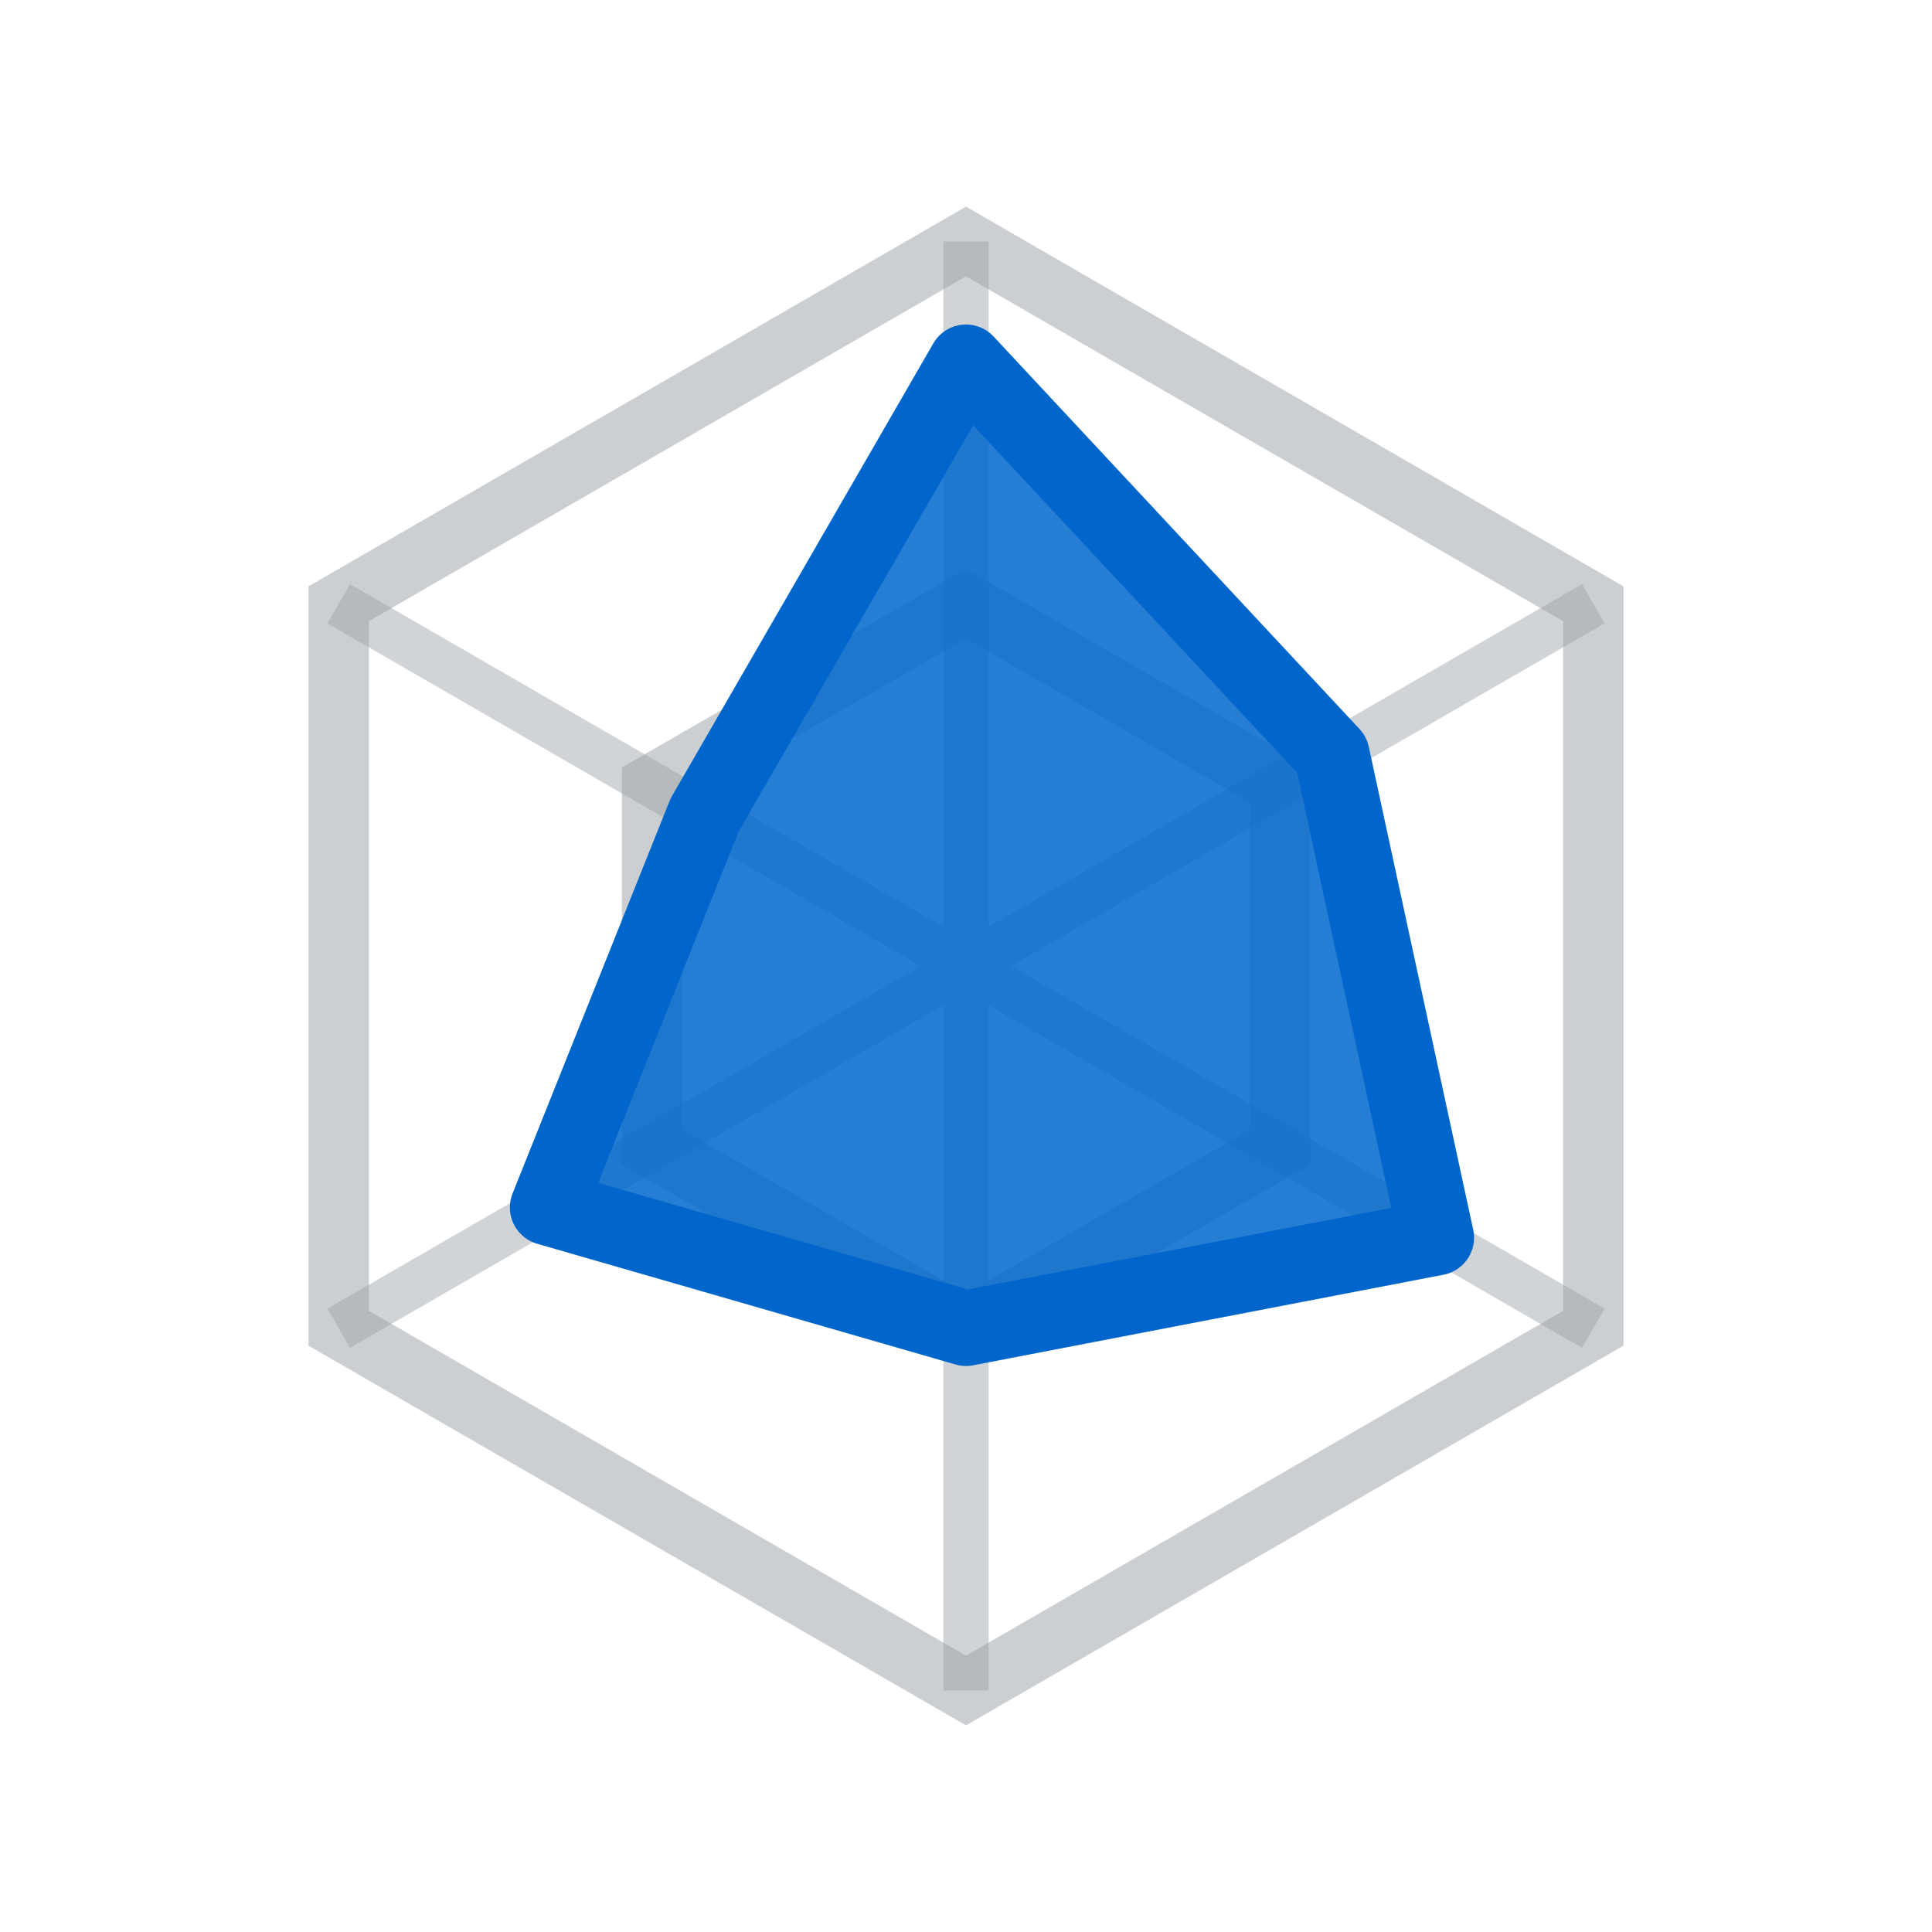
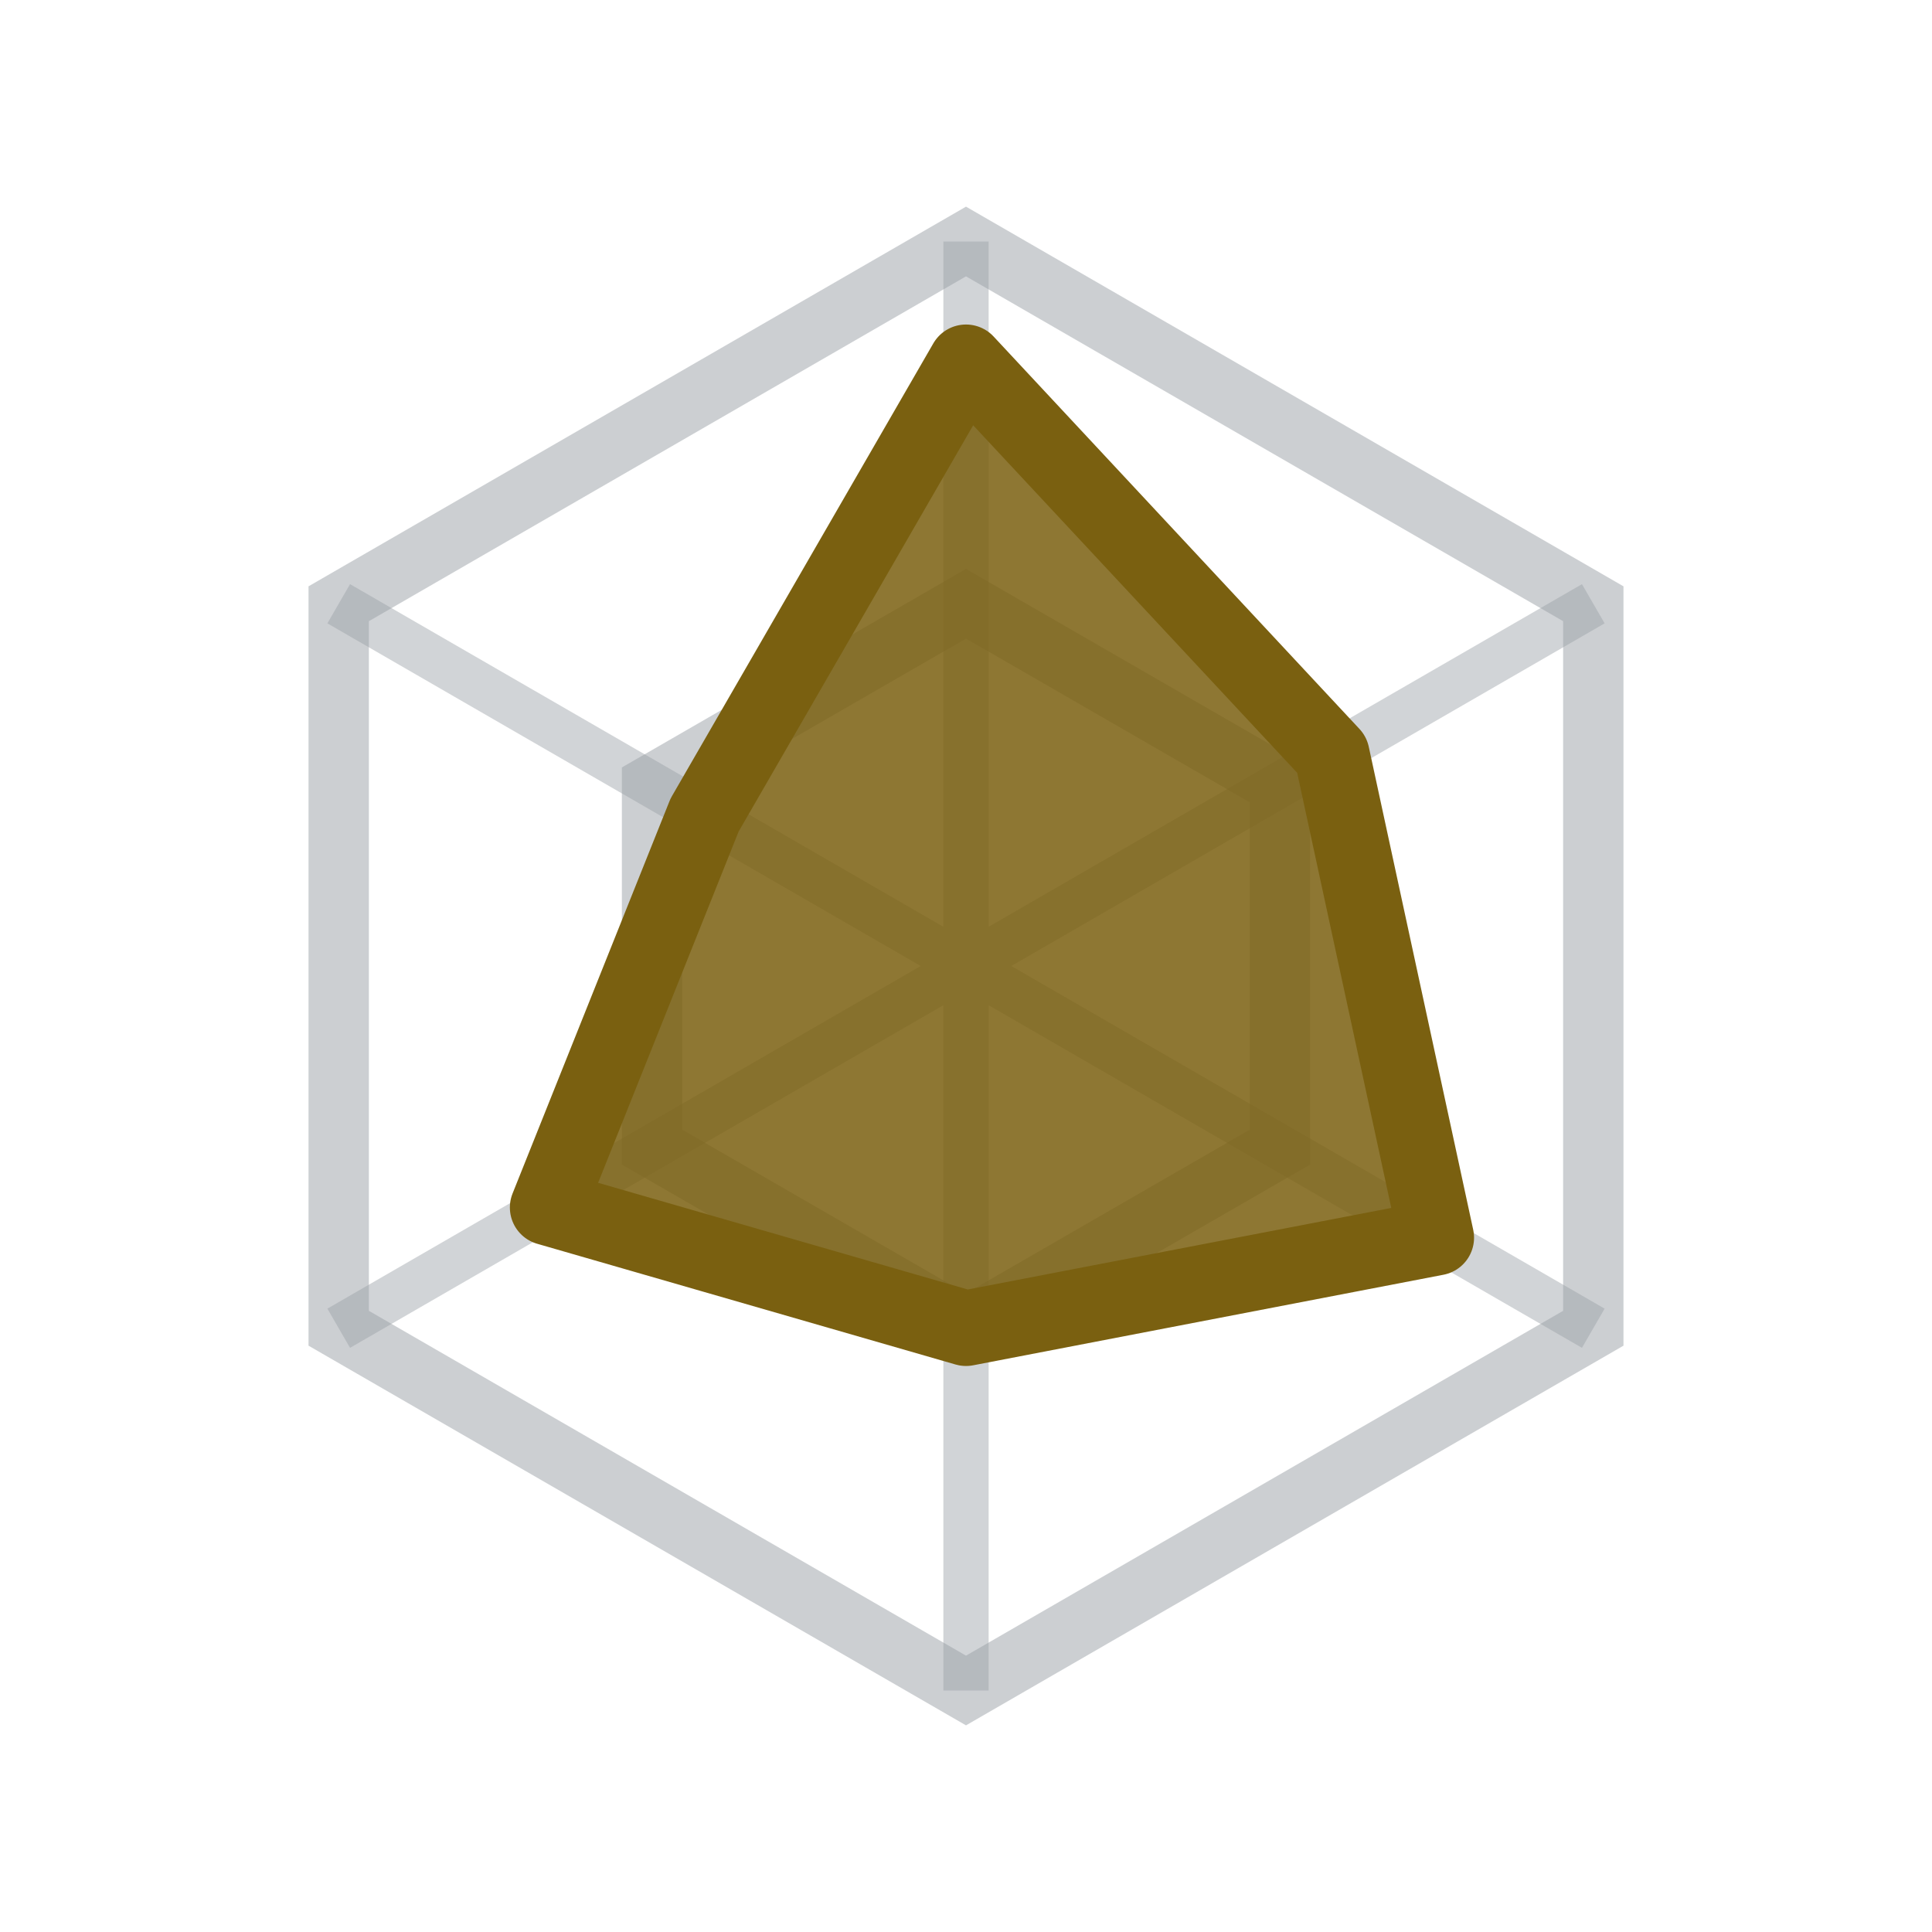
<svg xmlns="http://www.w3.org/2000/svg" viewBox="0 0 32 32" role="img" aria-label="analyze-stock-kpi composite-score radar">
  <style>
    .grid { fill: none; stroke: #9aa0a6; stroke-width: 1; opacity: 0.5; }
    .spokes { stroke: #9aa0a6; stroke-width: 0.75; opacity: 0.45; }
-     .data { fill: #0066cc; fill-opacity: 0.85; stroke: #0066cc; stroke-width: 1.25; stroke-linejoin: round; }
+     .data { fill: #7a6010; fill-opacity: 0.85; stroke: #7a6010; stroke-width: 1.25; stroke-linejoin: round; }
    @media (prefers-color-scheme: dark) {
      .grid, .spokes { stroke: #8a9096; }
-       .data { fill: #4d9bff; stroke: #4d9bff; }
+       .data { fill: #c8a858; stroke: #c8a858; }
    }
  </style>
  <polygon class="grid" points="16,4 26.39,10 26.39,22 16,28 5.61,22 5.61,10" />
  <polygon class="grid" points="16,10 21.2,13 21.2,19 16,22 10.8,19 10.8,13" />
  <path class="spokes" d="M16,16 16,4 M16,16 26.39,10 M16,16 26.39,22 M16,16 16,28 M16,16 5.61,22 M16,16 5.61,10" />
  <polygon class="data" points="16,6 22.06,12.5 23.79,20.5 16,22 9.07,20 11.67,13.5" />
</svg>
